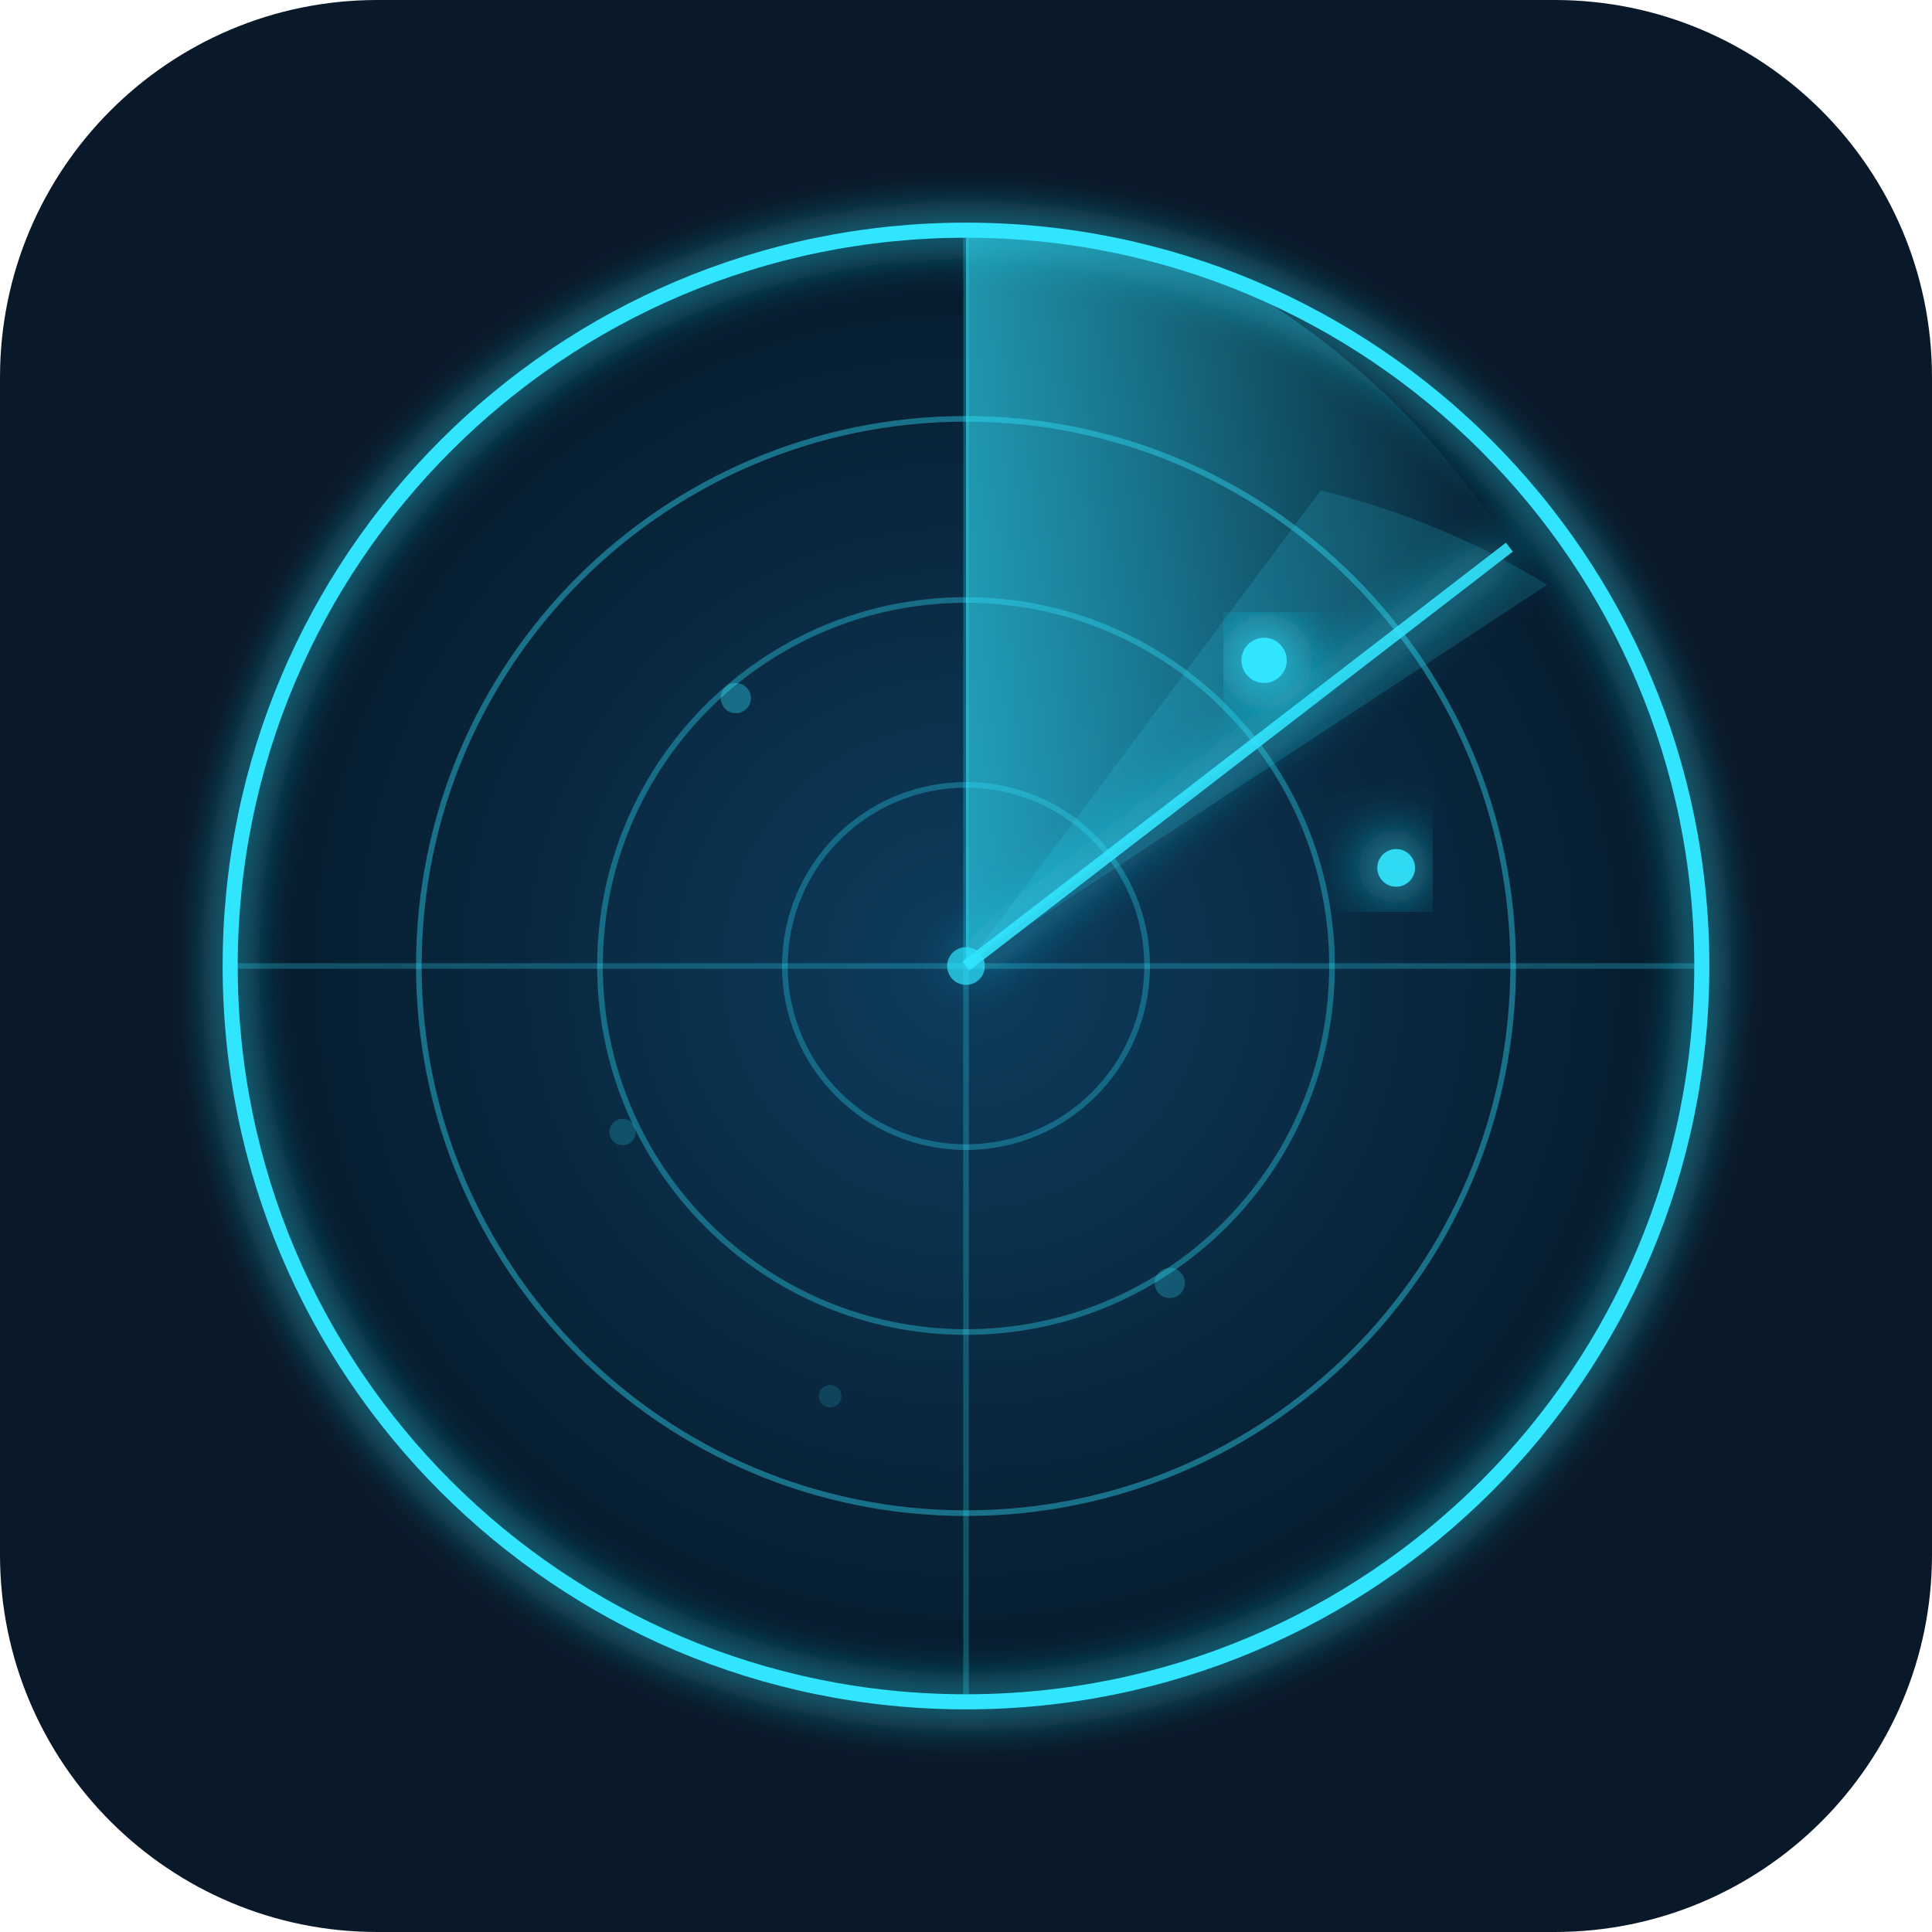
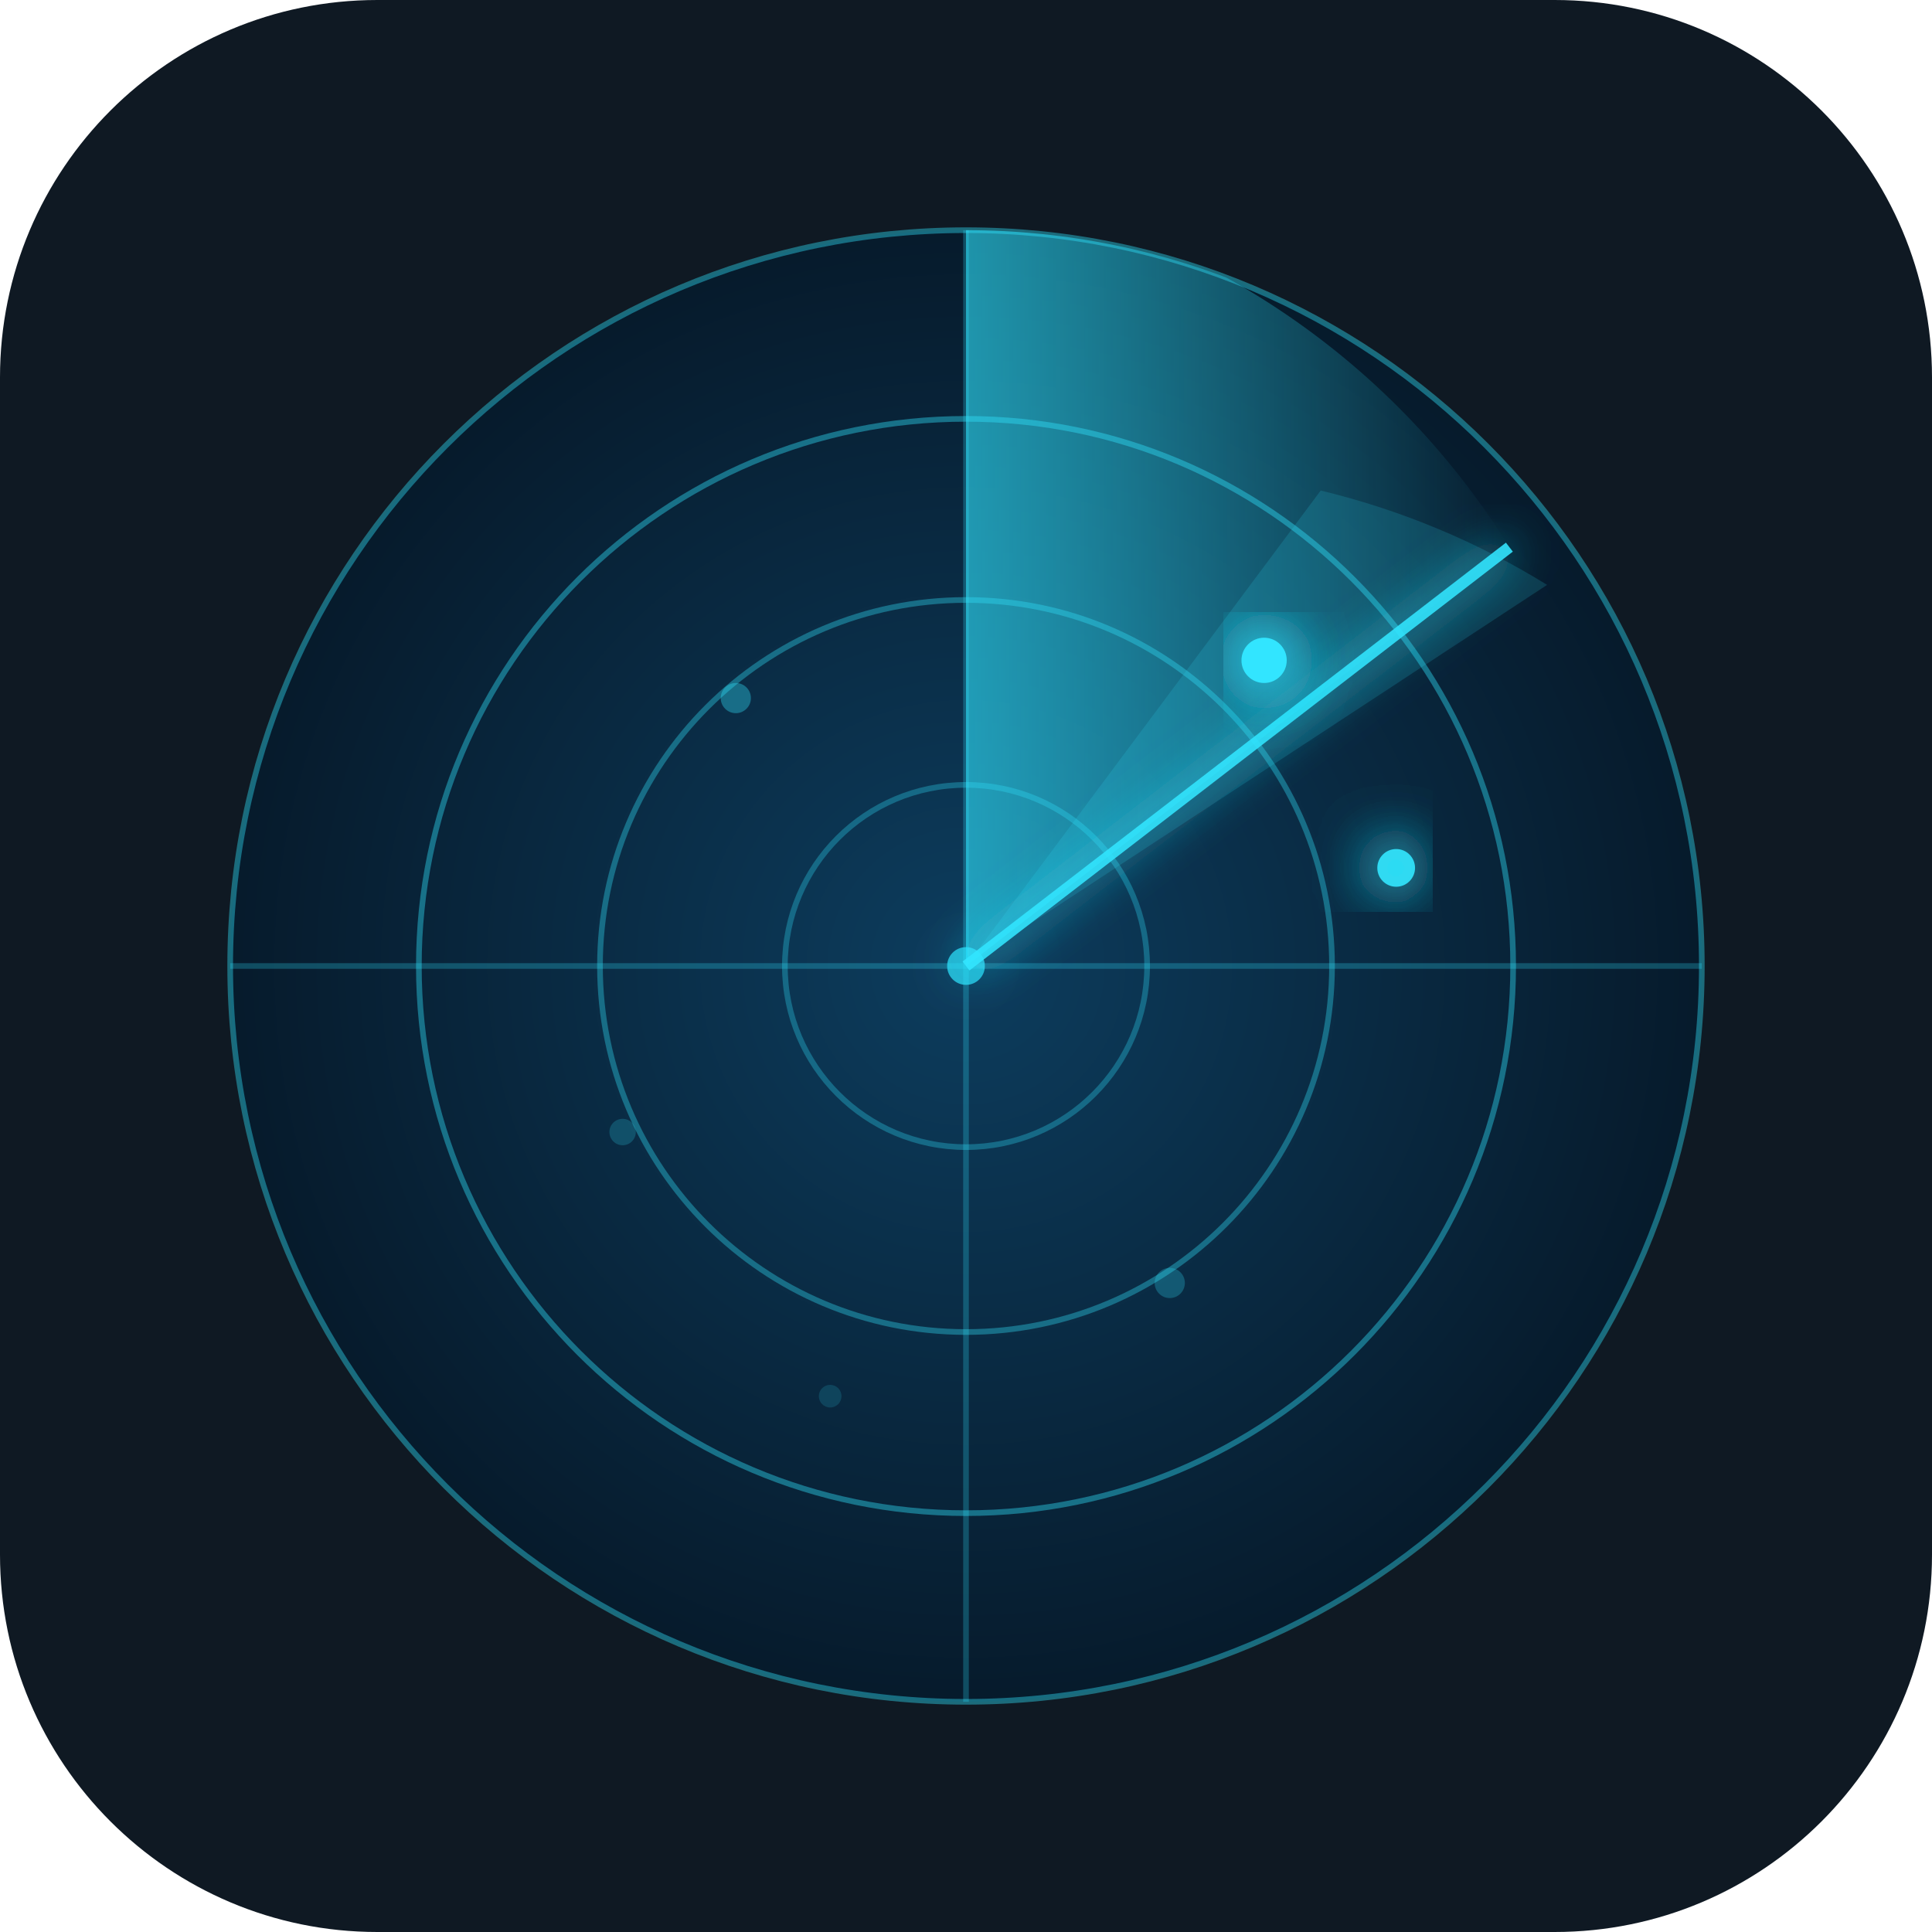
<svg xmlns="http://www.w3.org/2000/svg" viewBox="0 0 512 512">
  <defs>
    <radialGradient id="screen-glow" cx="50%" cy="50%" r="50%">
      <stop offset="0%" style="stop-color:#0d3d5e;stop-opacity:1" />
      <stop offset="100%" style="stop-color:#061a2b;stop-opacity:1" />
    </radialGradient>
    <linearGradient id="sweep-grad" x1="0%" y1="0%" x2="100%" y2="0%">
      <stop offset="0%" style="stop-color:#30e5ff;stop-opacity:0.6" />
      <stop offset="100%" style="stop-color:#30e5ff;stop-opacity:0" />
    </linearGradient>
    <filter id="cyan-glow">
      <feGaussianBlur stdDeviation="6" result="blur" />
      <feFlood flood-color="#30e5ff" flood-opacity="0.6" result="color" />
      <feComposite in="color" in2="blur" operator="in" result="glow" />
      <feMerge>
        <feMergeNode in="glow" />
        <feMergeNode in="glow" />
        <feMergeNode in="SourceGraphic" />
      </feMerge>
    </filter>
    <filter id="blip-glow">
      <feGaussianBlur stdDeviation="8" result="blur" />
      <feFlood flood-color="#30e5ff" flood-opacity="0.8" result="color" />
      <feComposite in="color" in2="blur" operator="in" result="glow" />
      <feMerge>
        <feMergeNode in="glow" />
        <feMergeNode in="glow" />
        <feMergeNode in="glow" />
        <feMergeNode in="SourceGraphic" />
      </feMerge>
    </filter>
    <clipPath id="radar-clip">
      <circle cx="256" cy="256" r="195" />
    </clipPath>
  </defs>
-   <rect width="512" height="512" rx="100" fill="#0a1929" />
+   <rect width="512" height="512" rx="100" fill="#0f1923" />
  <circle cx="256" cy="256" r="195" fill="url(#screen-glow)" />
-   <circle cx="256" cy="256" r="195" stroke="#30e5ff" stroke-width="4" fill="none" filter="url(#cyan-glow)" />
+   <circle cx="256" cy="256" r="195" stroke="#30e5ff" stroke-width="1.5" fill="none" opacity="0.4" />
  <circle cx="256" cy="256" r="145" stroke="#30e5ff" stroke-width="1.5" fill="none" opacity="0.4" />
  <circle cx="256" cy="256" r="97" stroke="#30e5ff" stroke-width="1.5" fill="none" opacity="0.35" />
  <circle cx="256" cy="256" r="48" stroke="#30e5ff" stroke-width="1.5" fill="none" opacity="0.3" />
  <line x1="256" y1="61" x2="256" y2="451" stroke="#30e5ff" stroke-width="1.5" opacity="0.25" />
  <line x1="61" y1="256" x2="451" y2="256" stroke="#30e5ff" stroke-width="1.5" opacity="0.25" />
  <circle cx="256" cy="256" r="5" fill="#30e5ff" opacity="0.7" />
  <g clip-path="url(#radar-clip)">
    <path d="M256 256 L256 50 A206 206 0 0 1 400 145 Z" fill="url(#sweep-grad)" />
    <path d="M256 256 L350 130 A206 206 0 0 1 410 155 Z" fill="#30e5ff" opacity="0.15" />
  </g>
  <line x1="256" y1="256" x2="400" y2="145" stroke="#30e5ff" stroke-width="3" opacity="0.9" filter="url(#cyan-glow)" />
  <g filter="url(#blip-glow)">
    <circle cx="335" cy="175" r="6" fill="#30e5ff" />
    <circle cx="370" cy="230" r="5" fill="#30e5ff" opacity="0.9" />
  </g>
  <circle cx="195" cy="185" r="4" fill="#30e5ff" opacity="0.35" />
  <circle cx="165" cy="300" r="3.5" fill="#30e5ff" opacity="0.2" />
  <circle cx="310" cy="340" r="4" fill="#30e5ff" opacity="0.25" />
  <circle cx="220" cy="370" r="3" fill="#30e5ff" opacity="0.15" />
</svg>
